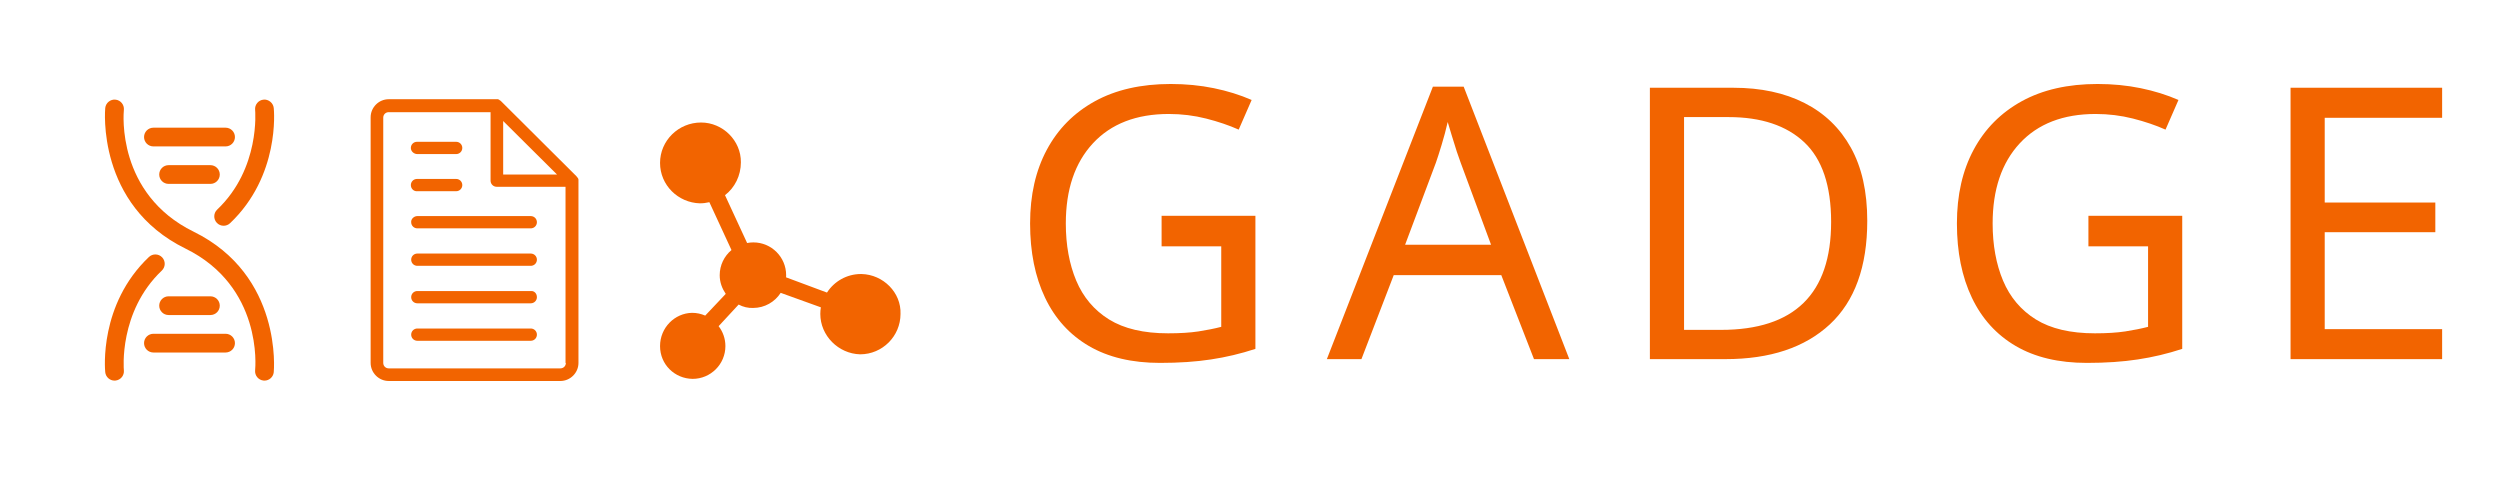
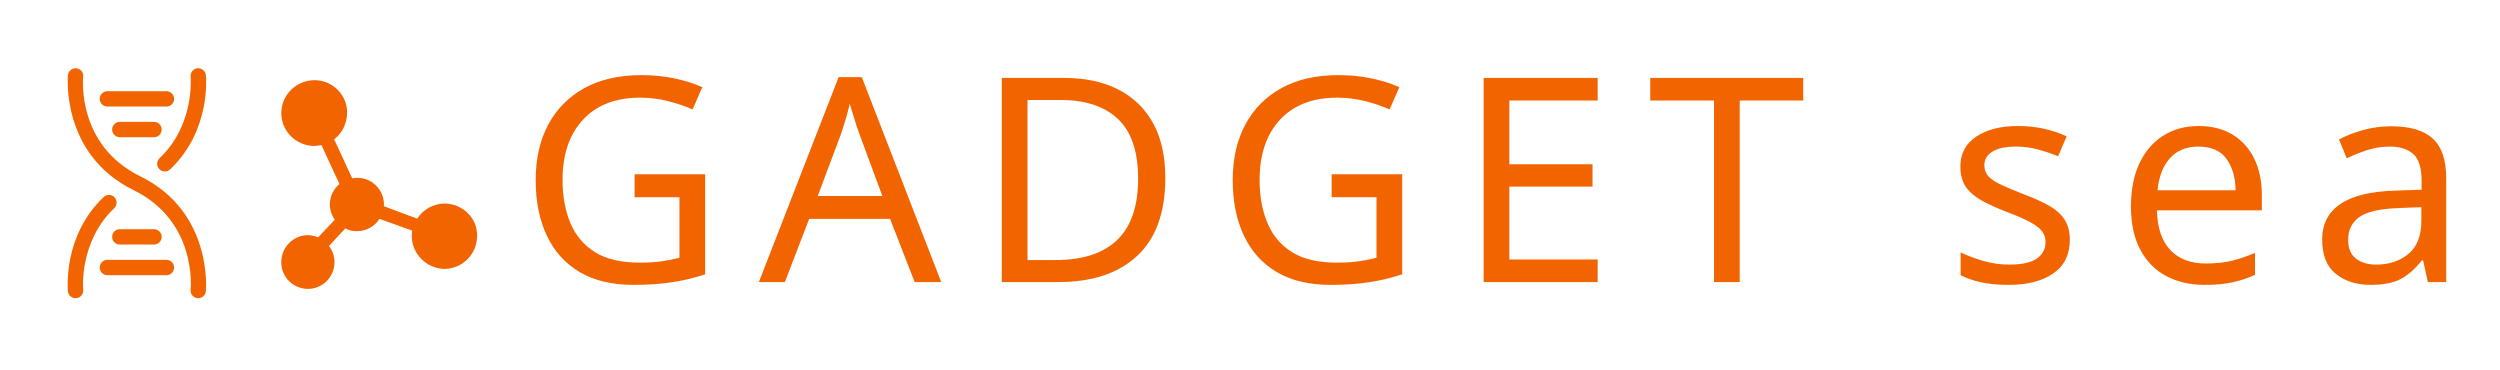
- <svg xmlns="http://www.w3.org/2000/svg" width="476.753" height="93.594" id="svg2" version="1.1">
+ <svg xmlns="http://www.w3.org/2000/svg" width="633.91" height="93.594" id="svg2" version="1.1">
  <defs id="defs4" />
-   <g id="layer1" transform="translate(-47.23207,-158.6825)">
-     <text xml:space="preserve" style="font-size:72.469px;font-style:normal;font-variant:normal;font-weight:normal;font-stretch:normal;line-height:125%;letter-spacing:8.26px;word-spacing:0px;fill:#f26400;fill-opacity:1;stroke:none;font-family:Meera;-inkscape-font-specification:Meera" x="239.251" y="227.169" id="text2985">
-       <tspan id="tspan2987" x="239.251" y="227.169" style="font-style:normal;font-variant:normal;font-weight:normal;font-stretch:normal;letter-spacing:8.26px;fill:#f26400;fill-opacity:1;font-family:Meera;-inkscape-font-specification:Meera">GADGET</tspan>
+   <g id="layer1" transform="translate(-47.23207,-155.652)">
+     <text xml:space="preserve" style="font-size:72.469px;font-style:normal;font-variant:normal;font-weight:normal;font-stretch:normal;line-height:125%;letter-spacing:8.26px;word-spacing:-2.55px;fill:#f26400;fill-opacity:1;stroke:none;font-family:Meera;-inkscape-font-specification:Meera" x="178.641" y="227.169" id="text2985">
+       <tspan id="tspan2987" x="178.641" y="227.169" style="font-style:normal;font-variant:normal;font-weight:normal;font-stretch:normal;letter-spacing:8.26px;fill:#f26400;fill-opacity:1;font-family:Meera;-inkscape-font-specification:Meera;word-spacing:-2.55px">GADGET search</tspan>
    </text>
    <flowRoot xml:space="preserve" id="flowRoot2989" style="font-size:40px;font-style:normal;font-variant:normal;font-weight:normal;font-stretch:normal;line-height:125%;letter-spacing:0px;word-spacing:0px;fill:#f26400;fill-opacity:1;stroke:none;font-family:Samarkan;-inkscape-font-specification:Samarkan">
      <flowRegion id="flowRegion2991">
        <rect id="rect2993" width="562.857" height="314.286" x="-802.857" y="860.934" style="fill:#f26400;fill-opacity:1" />
      </flowRegion>
      <flowPara id="flowPara2995" />
    </flowRoot>
-     <path id="path3841" d="m 211.414,210.938 c -2.713,0 -5.104,1.41 -6.476,3.539 l -7.802,-2.906 c 0.008,-0.136 0.015,-0.274 0.015,-0.413 0,-3.445 -2.805,-6.25 -6.251,-6.25 -0.407,0 -0.807,0.042 -1.192,0.117 l -4.217,-9.12 c 1.868,-1.436 3.029,-3.736 3.029,-6.267 0.048,-4.142 -3.452,-7.593 -7.594,-7.593 -4.309,0 -7.822,3.451 -7.822,7.706 0,4.255 3.458,7.592 7.592,7.706 0.623,0 1.231,-0.077 1.813,-0.217 l 4.217,9.127 c -1.371,1.148 -2.246,2.871 -2.246,4.792 0,1.38 0.46,2.531 1.151,3.567 l -3.915,4.141 c -0.766,-0.336 -1.613,-0.526 -2.498,-0.526 -3.311,0.055 -6.114,2.817 -6.114,6.342 0,3.525 2.804,6.211 6.213,6.251 3.447,0 6.25,-2.801 6.25,-6.251 0,-1.43 -0.483,-2.748 -1.293,-3.799 l 3.818,-4.123 c 0.834,0.46 1.84,0.69 2.76,0.647 2.204,0 4.147,-1.148 5.26,-2.879 l 7.658,2.761 c -0.068,0.411 -0.104,0.832 -0.104,1.259 0,4.142 3.451,7.592 7.592,7.703 4.248,0 7.703,-3.456 7.703,-7.703 0.159,-4.063 -3.292,-7.514 -7.433,-7.61 h -0.112 z" style="fill:#f26400;fill-opacity:1" />
-     <g id="g4242" transform="translate(0,-1.010154)" style="fill:#f26400;fill-opacity:1">
+     <path id="path3841" d="m 160.032,207.265 c -2.938,0 -5.526,1.526 -7.011,3.831 l -8.447,-3.146 c 0.009,-0.147 0.016,-0.296 0.016,-0.447 0,-3.73 -3.036,-6.767 -6.768,-6.767 -0.441,0 -0.874,0.045 -1.291,0.127 l -4.566,-9.874 c 2.023,-1.554 3.279,-4.045 3.279,-6.785 0.052,-4.485 -3.737,-8.221 -8.222,-8.221 -4.666,0 -8.469,3.736 -8.469,8.342 0,4.607 3.744,8.22 8.22,8.342 0.675,0 1.333,-0.083 1.963,-0.235 l 4.566,9.881 c -1.484,1.243 -2.431,3.109 -2.431,5.188 0,1.494 0.498,2.74 1.246,3.862 l -4.239,4.483 c -0.829,-0.363 -1.746,-0.569 -2.705,-0.569 -3.584,0.06 -6.62,3.05 -6.62,6.866 0,3.816 3.035,6.725 6.726,6.768 3.732,0 6.767,-3.033 6.767,-6.768 0,-1.548 -0.523,-2.975 -1.4,-4.113 l 4.134,-4.464 c 0.903,0.498 1.992,0.747 2.988,0.7 2.386,0 4.489,-1.243 5.695,-3.117 l 8.29,2.989 c -0.073,0.445 -0.113,0.901 -0.113,1.363 0,4.485 3.736,8.22 8.219,8.34 4.599,0 8.34,-3.741 8.34,-8.34 0.172,-4.398 -3.564,-8.135 -8.047,-8.239 h -0.122 z" style="fill:#f26400;fill-opacity:1" />
+     <g id="g4242" transform="matrix(1.088187,0,0,1.088187,-8.775122,-21.49397)" style="fill:#f26400;fill-opacity:1">
      <g style="fill:#f26400;fill-opacity:1" transform="matrix(0.5954831,0,0,0.5954831,53.59443,175.7052)" id="g4035">
        <path style="fill:#f26400;fill-opacity:1" d="m 74.006,95 c -0.105,0 -0.205,-0.006 -0.311,-0.018 -1.646,-0.17 -2.842,-1.641 -2.678,-3.287 0.105,-1.09 2.391,-26.871 -22.339,-39 C 20.129,38.686 22.986,7.995 23.018,7.69 c 0.17,-1.646 1.673,-2.842 3.287,-2.672 1.646,0.17 2.845,1.641 2.681,3.287 -0.111,1.09 -2.391,26.871 22.336,39 28.55,14.01 25.696,44.701 25.661,45.006 C 76.824,93.852 75.524,95 74.006,95 z" id="path4013" />
        <g style="fill:#f26400;fill-opacity:1" id="g4015">
          <path style="fill:#f26400;fill-opacity:1" d="M 25.998,95 C 24.478,95 23.174,93.846 23.016,92.305 22.927,91.42 21.02,70.59 37.001,55.42 c 1.204,-1.143 3.103,-1.09 4.242,0.105 1.14,1.207 1.09,3.105 -0.111,4.242 -13.869,13.167 -12.167,31.747 -12.146,31.928 0.167,1.652 -1.034,3.123 -2.684,3.287 C 26.2,94.994 26.097,95 25.998,95 z" id="path4017" />
          <path style="fill:#f26400;fill-opacity:1" d="m 60.934,45.407 c -0.791,0 -1.588,-0.311 -2.174,-0.932 -1.143,-1.207 -1.096,-3.105 0.105,-4.242 13.87,-13.166 12.17,-31.746 12.153,-31.934 -0.17,-1.646 1.031,-3.117 2.684,-3.281 1.541,-0.182 3.117,1.025 3.281,2.684 0.094,0.879 1.992,21.709 -13.98,36.879 -0.587,0.55 -1.325,0.826 -2.069,0.826 z" id="path4019" />
        </g>
        <path style="fill:#f26400;fill-opacity:1" d="M 56.698,74 H 43.306 c -1.658,0 -3,-1.342 -3,-3 0,-1.658 1.342,-3 3,-3 h 13.392 c 1.658,0 3,1.342 3,3 0,1.658 -1.342,3 -3,3 z" id="path4021" />
        <path style="fill:#f26400;fill-opacity:1" d="M 61.555,86 H 38.446 c -1.658,0 -3,-1.342 -3,-3 0,-1.658 1.342,-3 3,-3 h 23.109 c 1.658,0 3,1.342 3,3 0,1.658 -1.342,3 -3,3 z" id="path4023" />
        <path style="fill:#f26400;fill-opacity:1" d="M 61.555,20 H 38.446 c -1.658,0 -3,-1.342 -3,-3 0,-1.658 1.342,-3 3,-3 h 23.109 c 1.658,0 3,1.342 3,3 0,1.658 -1.342,3 -3,3 z" id="path4025" />
        <path style="fill:#f26400;fill-opacity:1" d="M 56.698,32 H 43.306 c -1.658,0 -3,-1.342 -3,-3 0,-1.658 1.342,-3 3,-3 h 13.392 c 1.658,0 3,1.342 3,3 0,1.658 -1.342,3 -3,3 z" id="path4027" />
      </g>
    </g>
-     <g id="g4115" transform="matrix(1.039069,0,0,1.039069,195.5997,55.33624)" style="fill:#f26400;fill-opacity:1;stroke:none">
-       <path id="path3465" d="m -36.622,132.427 c 0,0 0,0 0,0 0,-0.125 -0.063,-0.188 -0.125,-0.313 0,0 0,-0.062 -0.063,-0.062 -0.063,-0.062 -0.125,-0.188 -0.188,-0.25 0,0 0,0 0,0 l -13.819,-13.756 c 0,0 0,0 0,0 l 0,0 c 0,0 0,0 0,0 -0.063,-0.062 -0.125,-0.125 -0.25,-0.188 0,0 -0.063,0 -0.063,-0.062 -0.063,-0.062 -0.188,-0.062 -0.25,-0.125 0,0 0,0 0,0 -0.063,0 -0.125,0 -0.188,0 h -19.884 c -1.813,0 -3.314,1.501 -3.314,3.314 v 45.084 c 0,1.813 1.501,3.314 3.314,3.314 h 31.515 c 1.813,0 3.314,-1.501 3.314,-3.314 v -33.391 c 0,-0.125 0,-0.188 0,-0.25 z m -3.939,-0.938 h -9.88 v -9.817 l 9.88,9.817 z m 1.626,34.579 c 0,0.563 -0.438,1 -1,1 H -71.451 c -0.563,0 -1,-0.438 -1,-1 v -45.021 c 0,-0.563 0.438,-1 1,-1 h 18.696 v 12.568 c 0,0.625 0.5,1.126 1.126,1.126 h 12.631 v 32.328 z m -5.315,-12.068 c 0,0.625 -0.5,1.126 -1.126,1.126 h -20.822 c -0.625,0 -1.126,-0.5 -1.126,-1.126 0,-0.625 0.5,-1.126 1.126,-1.126 h 20.822 c 0.625,-0.062 1.126,0.438 1.126,1.126 z m 0,6.878 c 0,0.625 -0.5,1.126 -1.126,1.126 h -20.822 c -0.625,0 -1.126,-0.5 -1.126,-1.126 0,-0.625 0.5,-1.126 1.126,-1.126 h 20.822 c 0.625,0 1.126,0.5 1.126,1.126 z m 0,-13.756 c 0,0.625 -0.5,1.126 -1.126,1.126 h -20.822 c -0.625,0 -1.126,-0.5 -1.126,-1.126 0,-0.625 0.5,-1.126 1.126,-1.126 h 20.822 c 0.625,0 1.126,0.5 1.126,1.126 z m -21.948,-8.004 h 20.822 c 0.625,0 1.126,0.5 1.126,1.126 0,0.625 -0.5,1.126 -1.126,1.126 h -20.822 c -0.625,0 -1.126,-0.5 -1.126,-1.126 -0.063,-0.563 0.5,-1.126 1.126,-1.126 z m -1.188,-5.69 c 0,-0.625 0.5,-1.126 1.126,-1.126 h 7.191 c 0.625,0 1.126,0.5 1.126,1.126 0,0.625 -0.5,1.126 -1.126,1.126 h -7.128 c -0.625,0.062 -1.188,-0.438 -1.188,-1.126 z m 0,-6.816 c 0,-0.625 0.5,-1.126 1.126,-1.126 h 7.191 c 0.625,0 1.126,0.5 1.126,1.126 0,0.625 -0.5,1.126 -1.126,1.126 h -7.128 c -0.625,0 -1.188,-0.5 -1.188,-1.126 z" style="fill:#f26400;fill-opacity:1" />
-     </g>
  </g>
</svg>
